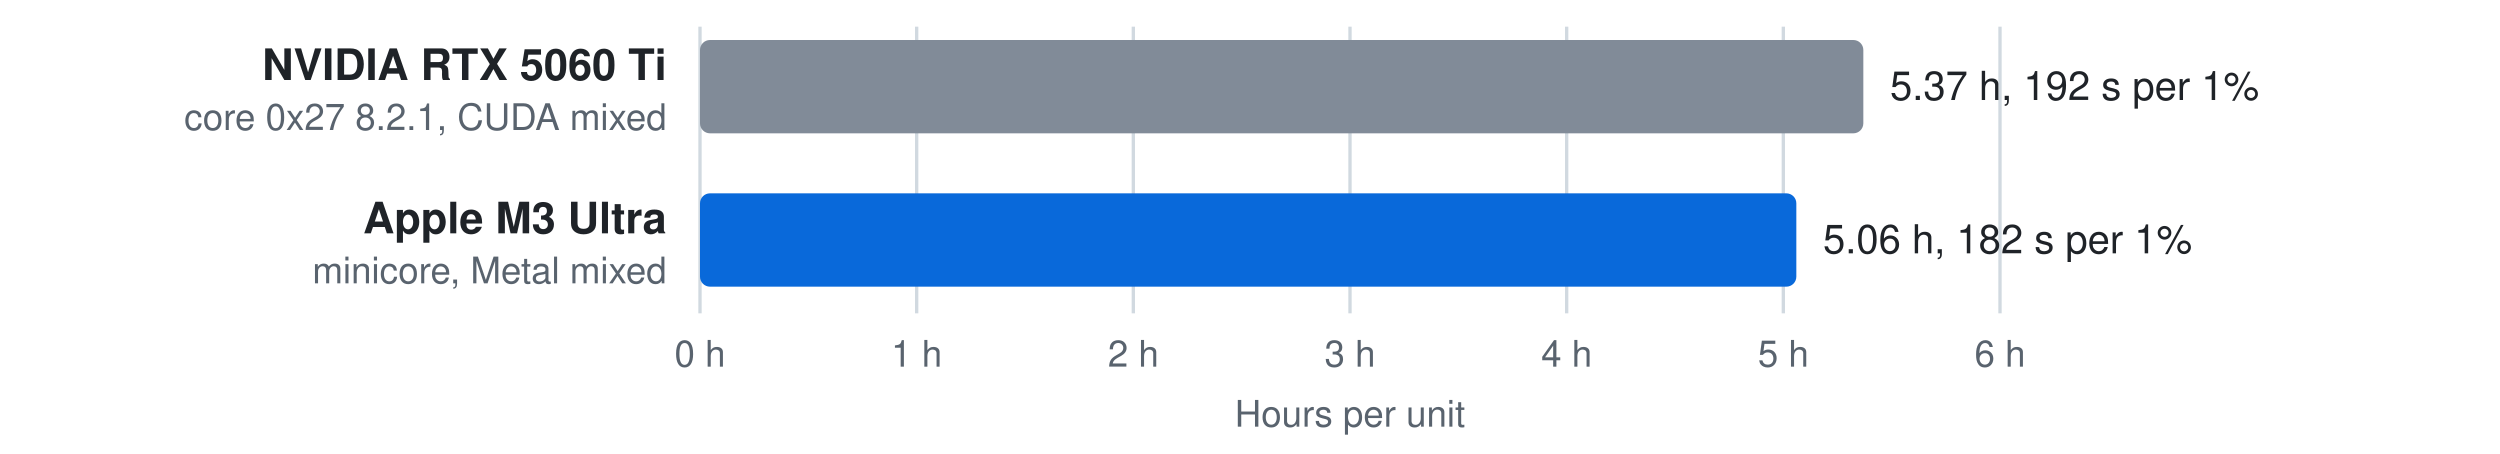
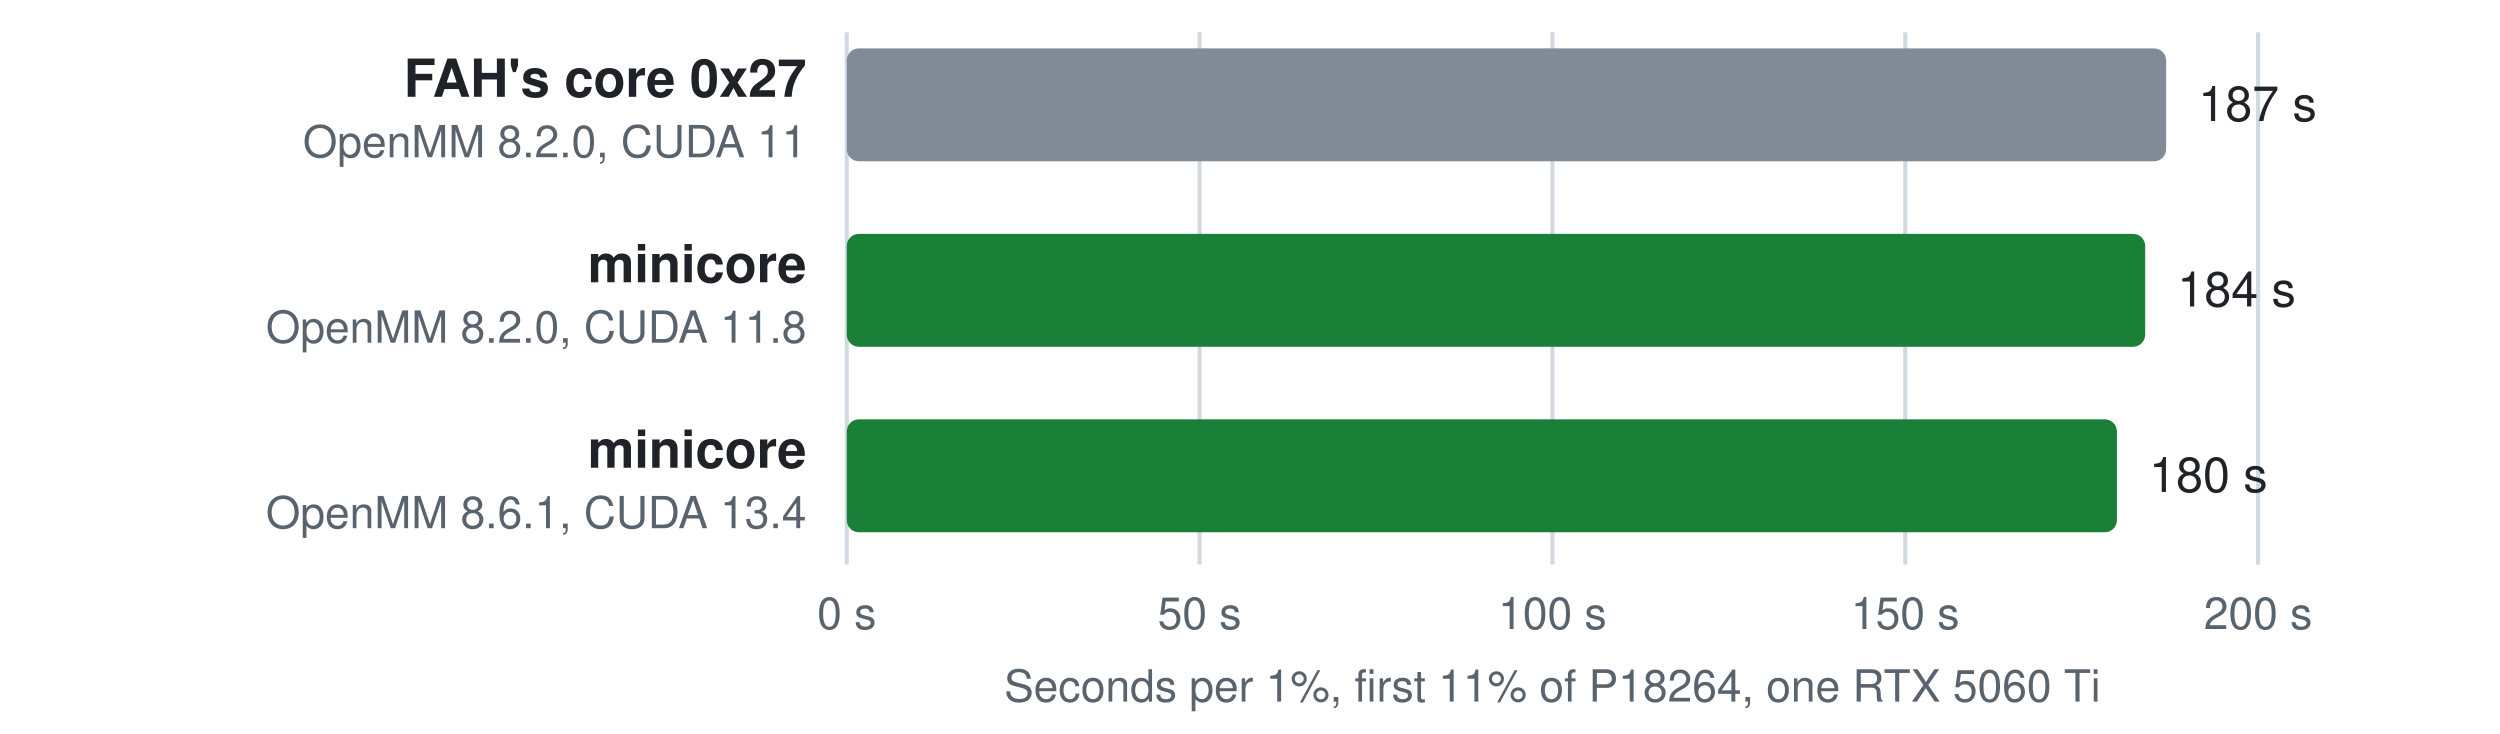
- <svg xmlns="http://www.w3.org/2000/svg" width="750" height="136" viewBox="0 0 750 136" role="img" aria-label="Hours per P18264 unit, Apple Silicon against FAH's core on NVIDIA" font-family="-apple-system, BlinkMacSystemFont, 'Segoe UI', Helvetica, Arial, sans-serif">
-   <line x1="210.0" y1="8.0" x2="210.0" y2="94.0" stroke="#d1d9e0" stroke-width="1.0" />
-   <text x="210.0" y="110.0" font-size="11" fill="#59636e" text-anchor="middle" font-weight="normal">0 h</text>
-   <line x1="275.0" y1="8.0" x2="275.0" y2="94.0" stroke="#d1d9e0" stroke-width="1.0" />
-   <text x="275.0" y="110.0" font-size="11" fill="#59636e" text-anchor="middle" font-weight="normal">1 h</text>
-   <line x1="340.0" y1="8.0" x2="340.0" y2="94.0" stroke="#d1d9e0" stroke-width="1.0" />
-   <text x="340.0" y="110.0" font-size="11" fill="#59636e" text-anchor="middle" font-weight="normal">2 h</text>
-   <line x1="405.0" y1="8.0" x2="405.0" y2="94.0" stroke="#d1d9e0" stroke-width="1.0" />
-   <text x="405.0" y="110.0" font-size="11" fill="#59636e" text-anchor="middle" font-weight="normal">3 h</text>
-   <line x1="470.0" y1="8.0" x2="470.0" y2="94.0" stroke="#d1d9e0" stroke-width="1.0" />
-   <text x="470.0" y="110.0" font-size="11" fill="#59636e" text-anchor="middle" font-weight="normal">4 h</text>
-   <line x1="535.0" y1="8.0" x2="535.0" y2="94.0" stroke="#d1d9e0" stroke-width="1.0" />
-   <text x="535.0" y="110.0" font-size="11" fill="#59636e" text-anchor="middle" font-weight="normal">5 h</text>
-   <line x1="600.0" y1="8.0" x2="600.0" y2="94.0" stroke="#d1d9e0" stroke-width="1.0" />
-   <text x="600.0" y="110.0" font-size="11" fill="#59636e" text-anchor="middle" font-weight="normal">6 h</text>
-   <text x="405.0" y="128.0" font-size="11" fill="#59636e" text-anchor="middle" font-weight="normal">Hours per unit</text>
-   <text x="200.0" y="24.0" font-size="13" fill="#1f2328" text-anchor="end" font-weight="600">NVIDIA RTX 5060 Ti</text>
-   <text x="200.0" y="39.0" font-size="11" fill="#59636e" text-anchor="end" font-weight="normal">core 0x27 8.2.1, CUDA mixed</text>
-   <rect x="210.0" y="12.0" width="349.0" height="28.0" rx="3" fill="#818b98" />
-   <text x="567.0" y="30.0" font-size="12" fill="#1f2328" text-anchor="start" font-weight="normal">5.37 h, 192 s per 1%</text>
-   <text x="200.0" y="70.0" font-size="13" fill="#1f2328" text-anchor="end" font-weight="600">Apple M3 Ultra</text>
-   <text x="200.0" y="85.0" font-size="11" fill="#59636e" text-anchor="end" font-weight="normal">minicore, Metal mixed</text>
-   <rect x="210.0" y="58.0" width="328.9" height="28.0" rx="3" fill="#0969da" />
-   <text x="546.9" y="76.0" font-size="12" fill="#1f2328" text-anchor="start" font-weight="normal">5.06 h, 182 s per 1%</text>
+ <svg xmlns="http://www.w3.org/2000/svg" width="620" height="182" viewBox="0 0 620 182" role="img" aria-label="Seconds per 1% over the first 11% of P18264 on one RTX 5060 Ti, FAH's core 0x27 against minicore" font-family="-apple-system, BlinkMacSystemFont, 'Segoe UI', Helvetica, Arial, sans-serif">
+   <line x1="210.0" y1="8.0" x2="210.0" y2="140.0" stroke="#d1d9e0" stroke-width="1.0" />
+   <text x="210.0" y="156.0" font-size="11" fill="#59636e" text-anchor="middle" font-weight="normal">0 s</text>
+   <line x1="297.5" y1="8.0" x2="297.5" y2="140.0" stroke="#d1d9e0" stroke-width="1.0" />
+   <text x="297.5" y="156.0" font-size="11" fill="#59636e" text-anchor="middle" font-weight="normal">50 s</text>
+   <line x1="385.0" y1="8.0" x2="385.0" y2="140.0" stroke="#d1d9e0" stroke-width="1.0" />
+   <text x="385.0" y="156.0" font-size="11" fill="#59636e" text-anchor="middle" font-weight="normal">100 s</text>
+   <line x1="472.5" y1="8.0" x2="472.5" y2="140.0" stroke="#d1d9e0" stroke-width="1.0" />
+   <text x="472.5" y="156.0" font-size="11" fill="#59636e" text-anchor="middle" font-weight="normal">150 s</text>
+   <line x1="560.0" y1="8.0" x2="560.0" y2="140.0" stroke="#d1d9e0" stroke-width="1.0" />
+   <text x="560.0" y="156.0" font-size="11" fill="#59636e" text-anchor="middle" font-weight="normal">200 s</text>
+   <text x="385.0" y="174.0" font-size="11" fill="#59636e" text-anchor="middle" font-weight="normal">Seconds per 1%, first 11% of P18264, one RTX 5060 Ti</text>
+   <text x="200.0" y="24.0" font-size="13" fill="#1f2328" text-anchor="end" font-weight="600">FAH's core 0x27</text>
+   <text x="200.0" y="39.0" font-size="11" fill="#59636e" text-anchor="end" font-weight="normal">OpenMM 8.2.0, CUDA 11</text>
+   <rect x="210.0" y="12.0" width="327.2" height="28.0" rx="3" fill="#818b98" />
+   <text x="545.2" y="30.0" font-size="12" fill="#1f2328" text-anchor="start" font-weight="normal">187 s</text>
+   <text x="200.0" y="70.0" font-size="13" fill="#1f2328" text-anchor="end" font-weight="600">minicore</text>
+   <text x="200.0" y="85.0" font-size="11" fill="#59636e" text-anchor="end" font-weight="normal">OpenMM 8.2.0, CUDA 11.8</text>
+   <rect x="210.0" y="58.0" width="322.0" height="28.0" rx="3" fill="#1a7f37" />
+   <text x="540.0" y="76.0" font-size="12" fill="#1f2328" text-anchor="start" font-weight="normal">184 s</text>
+   <text x="200.0" y="116.0" font-size="13" fill="#1f2328" text-anchor="end" font-weight="600">minicore</text>
+   <text x="200.0" y="131.0" font-size="11" fill="#59636e" text-anchor="end" font-weight="normal">OpenMM 8.6.1, CUDA 13.4</text>
+   <rect x="210.0" y="104.0" width="315.0" height="28.0" rx="3" fill="#1a7f37" />
+   <text x="533.0" y="122.0" font-size="12" fill="#1f2328" text-anchor="start" font-weight="normal">180 s</text>
</svg>
